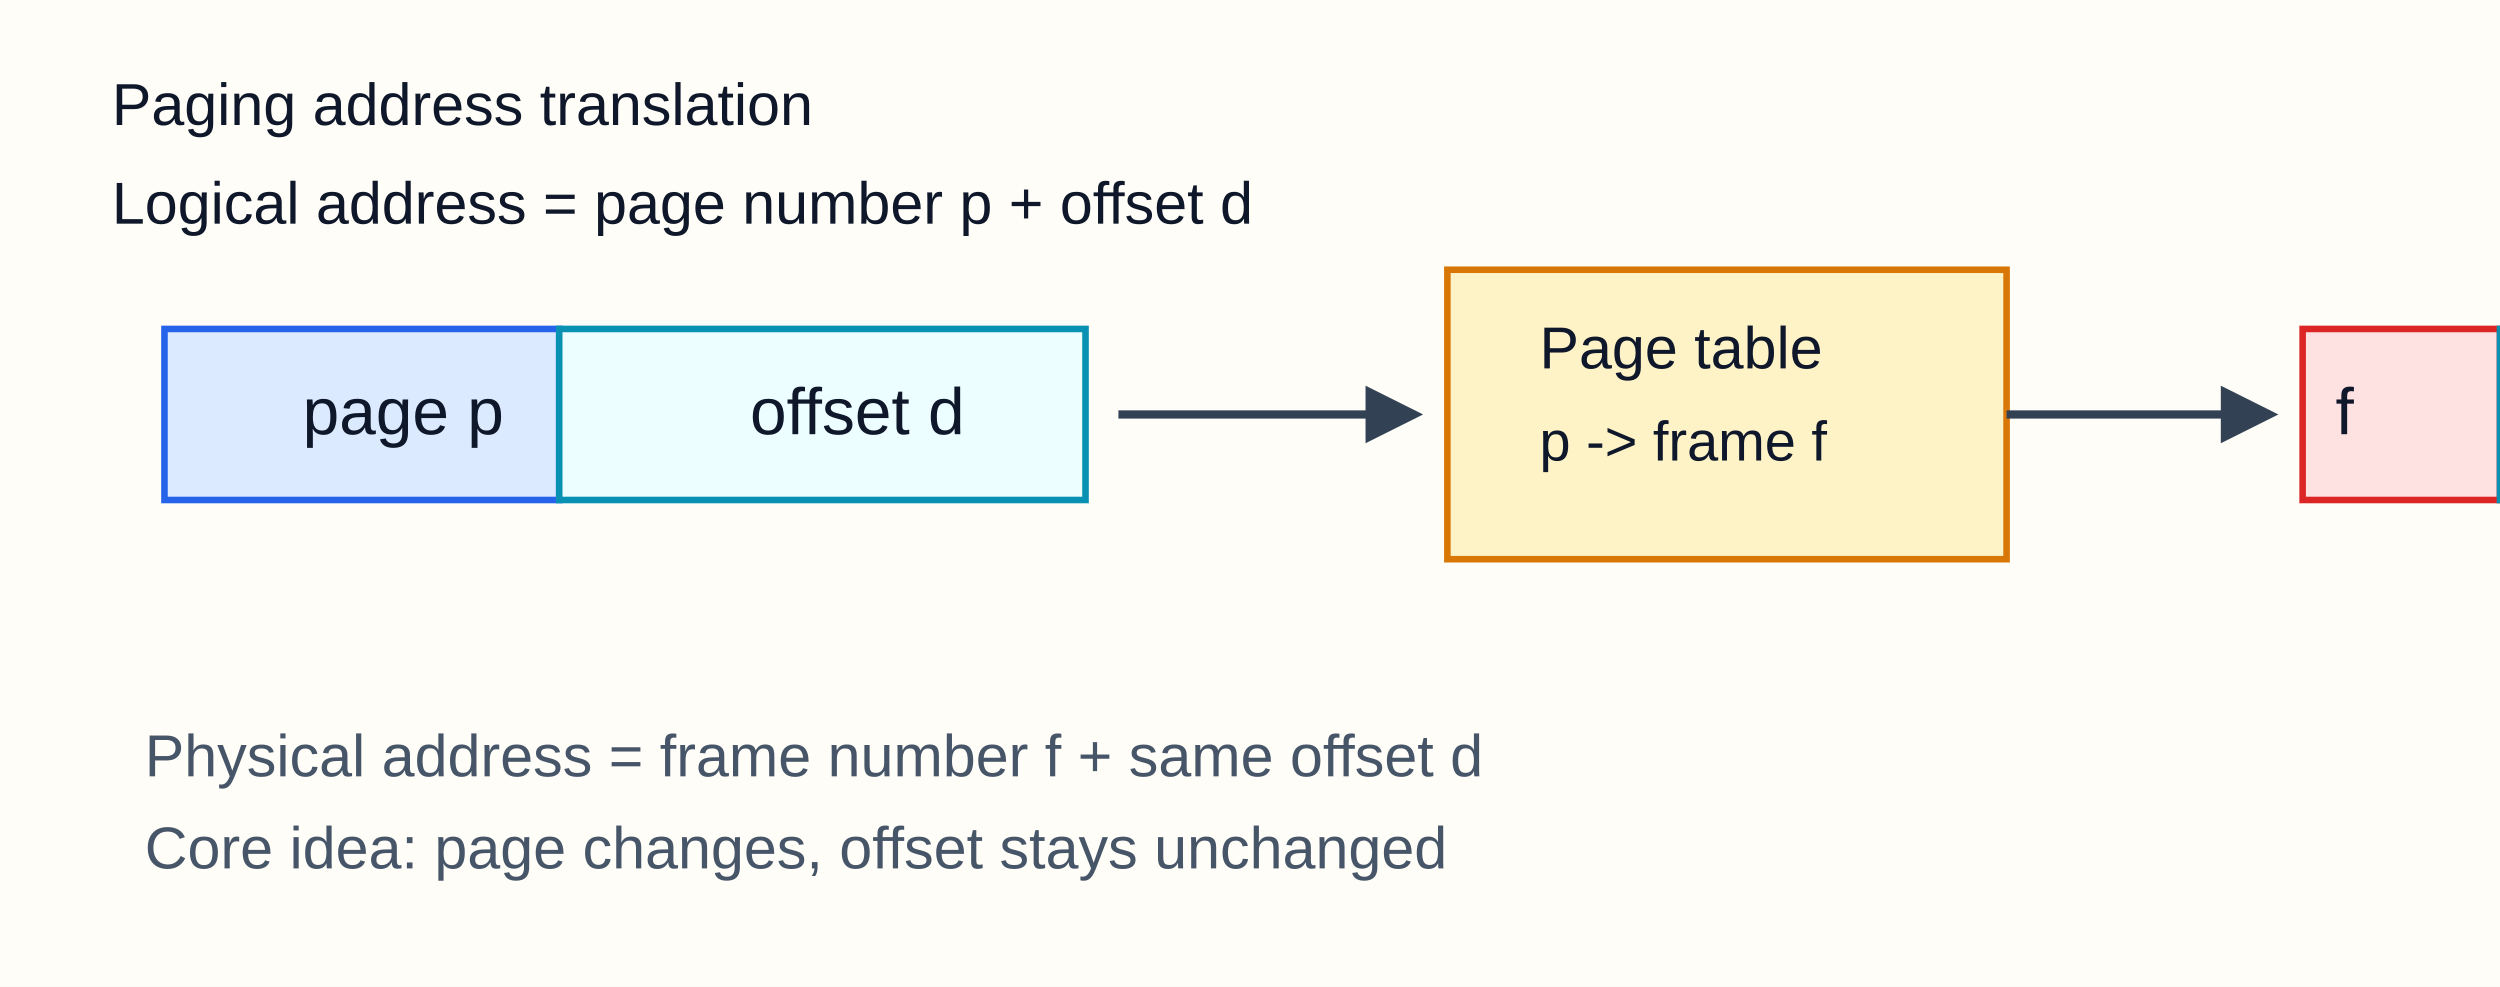
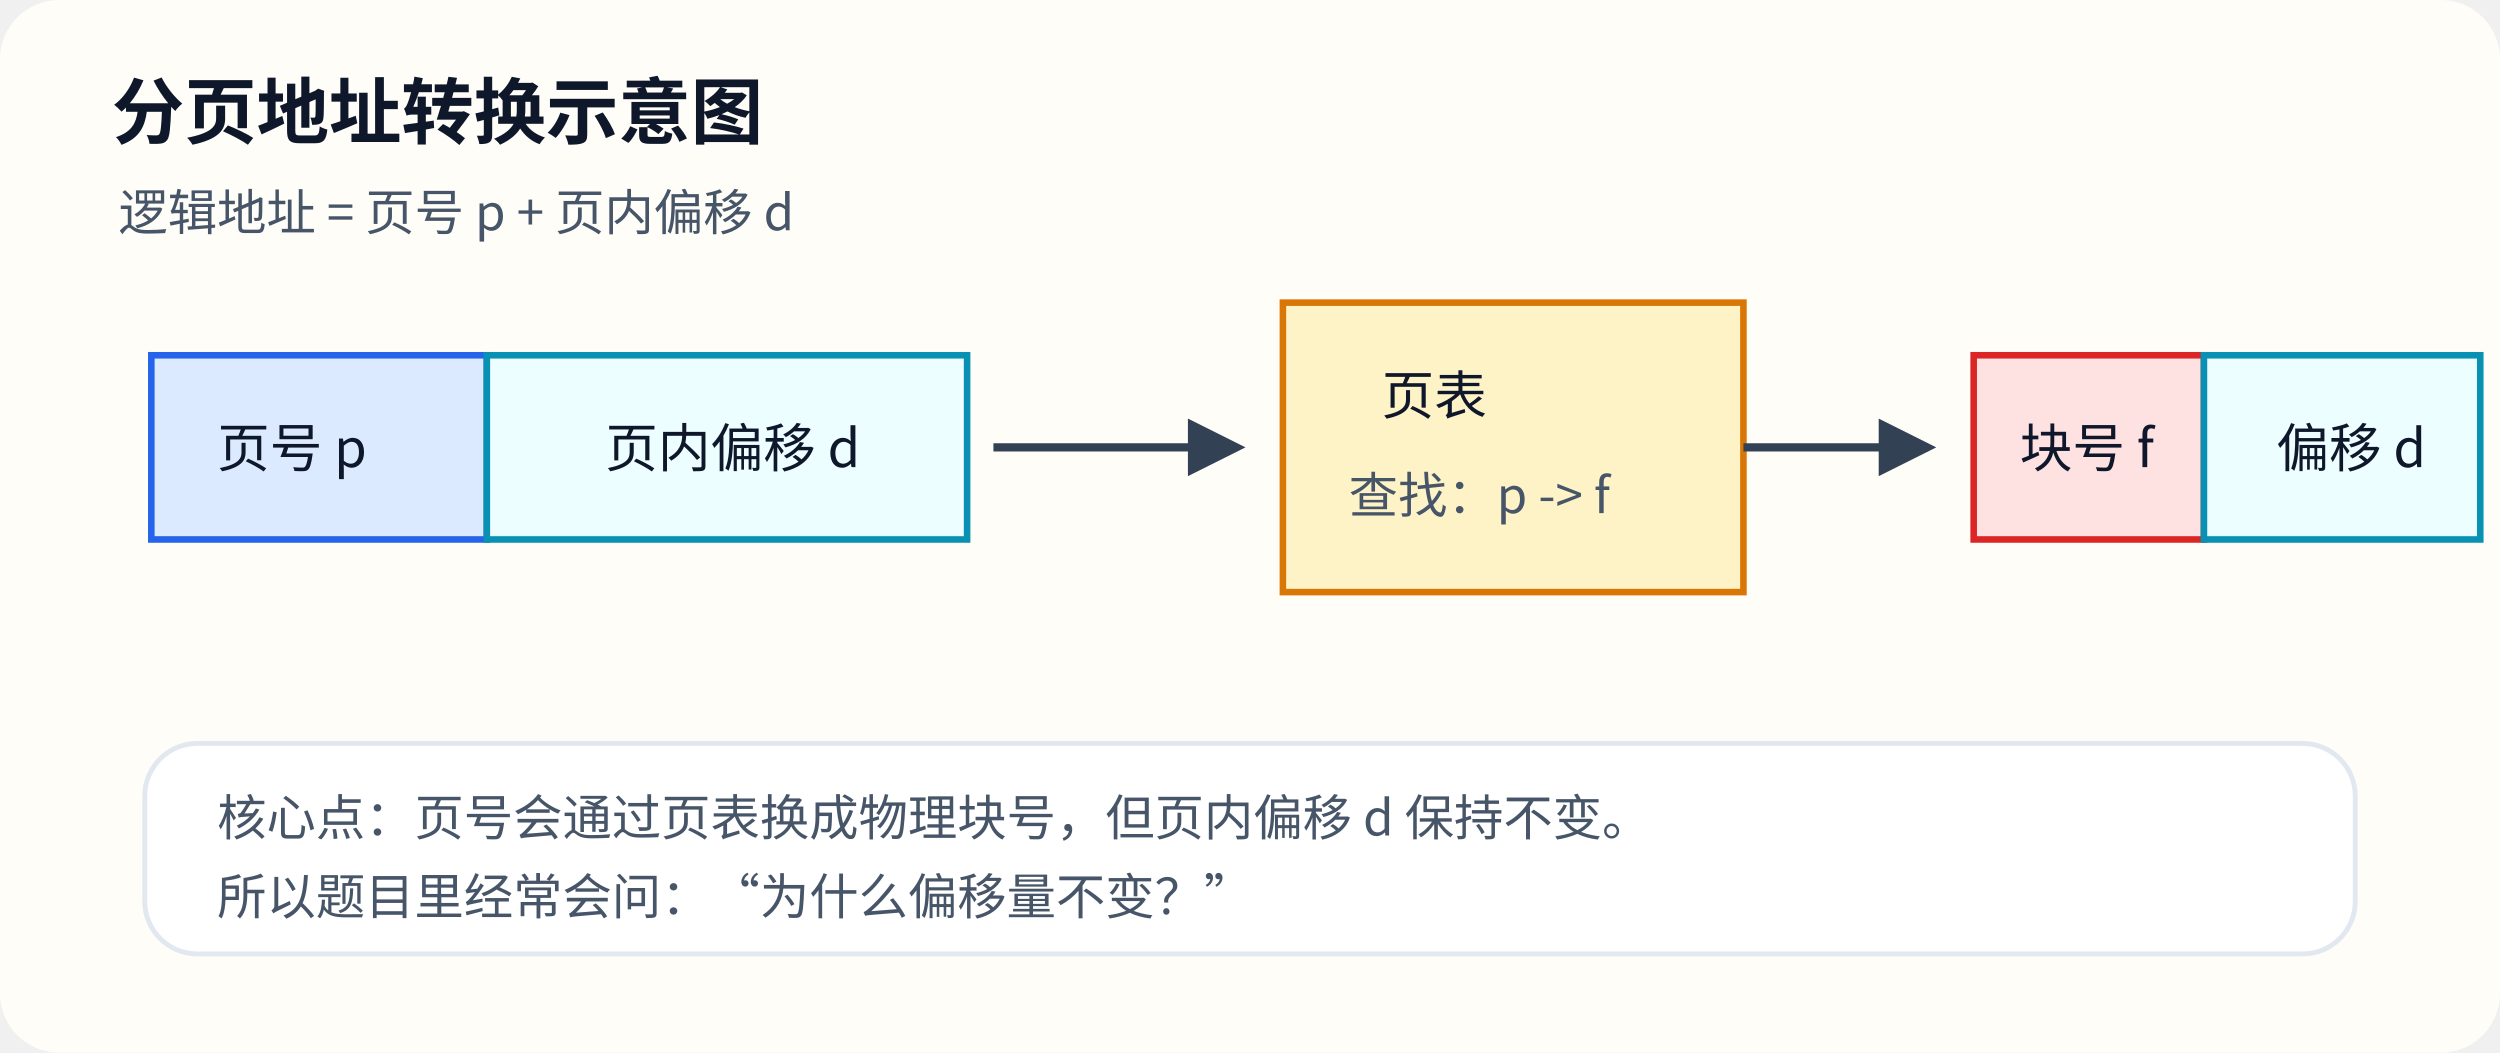
- <svg xmlns="http://www.w3.org/2000/svg" width="760" height="300" viewBox="0 0 760 300">
+ <svg xmlns="http://www.w3.org/2000/svg" width="760" height="320" viewBox="0 0 760 320">
  <defs>
-     <marker id="arrow" viewBox="0 0 10 10" refX="8.5" refY="5" markerWidth="7" markerHeight="7" orient="auto-start-reverse">
-       <path d="M 0 0 L 10 5 L 0 10 z" fill="#334155" />
+     <style>
+       .bg { fill: #fffdf7; }
+       .title {
+         font-family: "PingFang SC", "Noto Sans CJK SC", "Microsoft YaHei", sans-serif;
+         font-size: 22px;
+         font-weight: 700;
+         fill: #0f172a;
+       }
+       .text {
+         font-family: "PingFang SC", "Noto Sans CJK SC", "Microsoft YaHei", sans-serif;
+         font-size: 16px;
+         fill: #0f172a;
+       }
+       .small {
+         font-family: "PingFang SC", "Noto Sans CJK SC", "Microsoft YaHei", sans-serif;
+         font-size: 15px;
+         fill: #475569;
+       }
+       .note { fill: #ffffff; stroke: #e2e8f0; stroke-width: 1.5; }
+     </style>
+     <marker id="arrow" viewBox="0 0 10 10" refX="8.5" refY="5" markerWidth="7" markerHeight="7" orient="auto">
+       <path d="M0 0L10 5L0 10Z" fill="#334155" />
    </marker>
  </defs>
-   <rect width="760" height="300" fill="#fffdf7" />
-   <g font-family="Arial, sans-serif" font-size="18" fill="#0f172a">
-     <text x="34" y="38">Paging address translation</text>
-     <text x="34" y="68">Logical address = page number p + offset d</text>
+   <rect class="bg" width="760" height="320" rx="18" />
+   <text class="title" x="34" y="42">分页地址转换示意图</text>
+   <text class="small" x="36" y="70">逻辑地址 = 页号 p + 页内偏移 d</text>
+   <g transform="translate(46,108)">
+     <rect x="0" y="0" width="102" height="56" fill="#dbeafe" stroke="#2563eb" stroke-width="2" />
+     <rect x="102" y="0" width="146" height="56" fill="#ecfeff" stroke="#0891b2" stroke-width="2" />
+     <text class="text" x="20" y="34">页号 p</text>
+     <text class="text" x="138" y="34">页内偏移 d</text>
+     <line x1="256" y1="28" x2="330" y2="28" stroke="#334155" stroke-width="2.5" marker-end="url(#arrow)" />
+     <rect x="344" y="-16" width="140" height="88" fill="#fef3c7" stroke="#d97706" stroke-width="2" />
+     <text class="text" x="374" y="18">页表</text>
+     <text class="small" x="364" y="48">查找：p -&gt; f</text>
+     <line x1="484" y1="28" x2="540" y2="28" stroke="#334155" stroke-width="2.5" marker-end="url(#arrow)" />
+     <rect x="554" y="0" width="70" height="56" fill="#fee2e2" stroke="#dc2626" stroke-width="2" />
+     <rect x="624" y="0" width="84" height="56" fill="#ecfeff" stroke="#0891b2" stroke-width="2" />
+     <text class="text" x="568" y="34">块号 f</text>
+     <text class="text" x="646" y="34">偏移 d</text>
  </g>
-   <g transform="translate(50,100)">
-     <rect x="0" y="0" width="120" height="52" fill="#dbeafe" stroke="#2563eb" stroke-width="2" />
-     <rect x="120" y="0" width="160" height="52" fill="#ecfeff" stroke="#0891b2" stroke-width="2" />
-     <text x="42" y="32" font-family="Arial, sans-serif" font-size="20" fill="#0f172a">page p</text>
-     <text x="178" y="32" font-family="Arial, sans-serif" font-size="20" fill="#0f172a">offset d</text>
-     <line x1="290" y1="26" x2="380" y2="26" stroke="#334155" stroke-width="2.5" marker-end="url(#arrow)" />
-     <rect x="390" y="-18" width="170" height="88" fill="#fef3c7" stroke="#d97706" stroke-width="2" />
-     <text x="418" y="12" font-family="Arial, sans-serif" font-size="18" fill="#0f172a">Page table</text>
-     <text x="418" y="40" font-family="Arial, sans-serif" font-size="17" fill="#0f172a">p -&gt; frame f</text>
-     <line x1="560" y1="26" x2="640" y2="26" stroke="#334155" stroke-width="2.5" marker-end="url(#arrow)" />
-     <rect x="650" y="0" width="60" height="52" fill="#fee2e2" stroke="#dc2626" stroke-width="2" />
-     <rect x="710" y="0" width="40" height="52" fill="#ecfeff" stroke="#0891b2" stroke-width="2" />
-     <text x="660" y="32" font-family="Arial, sans-serif" font-size="20" fill="#0f172a">f</text>
-     <text x="722" y="32" font-family="Arial, sans-serif" font-size="20" fill="#0f172a">d</text>
-   </g>
-   <g font-family="Arial, sans-serif" font-size="18" fill="#475569">
-     <text x="44" y="236">Physical address = frame number f + same offset d</text>
-     <text x="44" y="264">Core idea: page changes, offset stays unchanged</text>
-   </g>
+   <rect class="note" x="44" y="226" width="672" height="64" rx="16" />
+   <text class="small" x="66" y="254">核心点：页号会通过页表换成物理块号，但页内偏移 d 保持不变。</text>
+   <text class="small" x="66" y="278">所以题目里经常会问：“为什么偏移量不变？”</text>
</svg>
